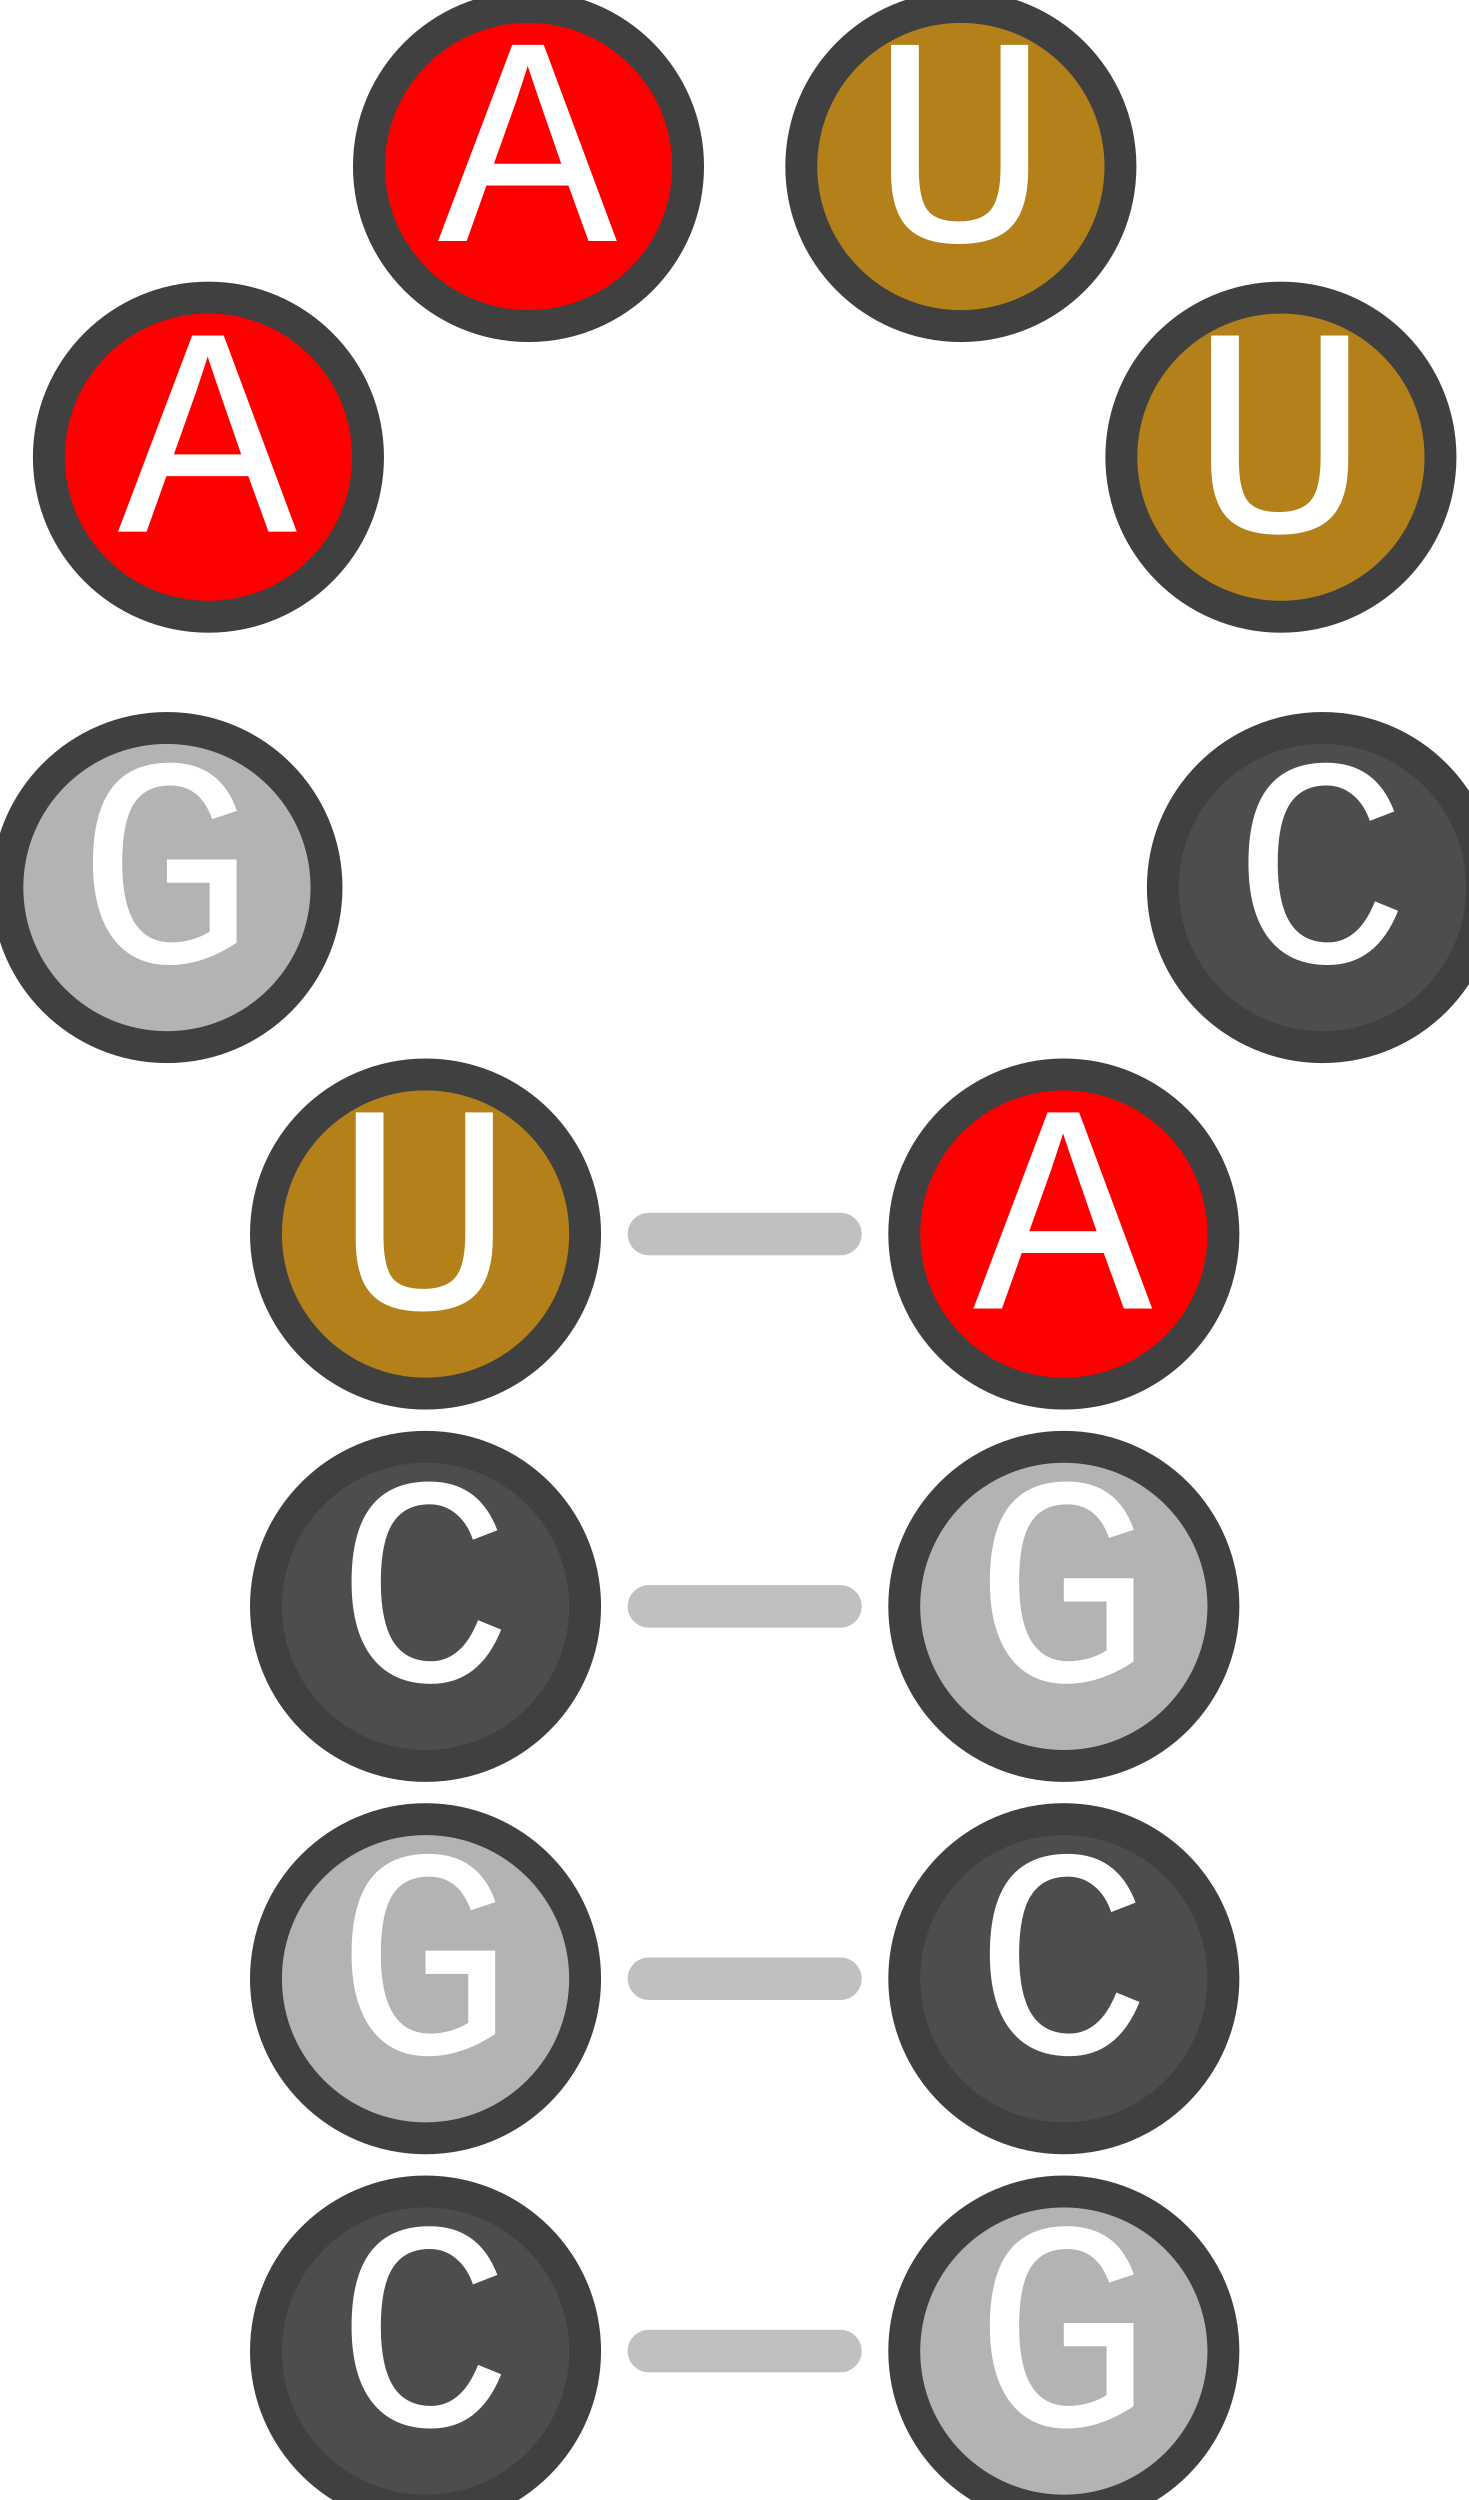
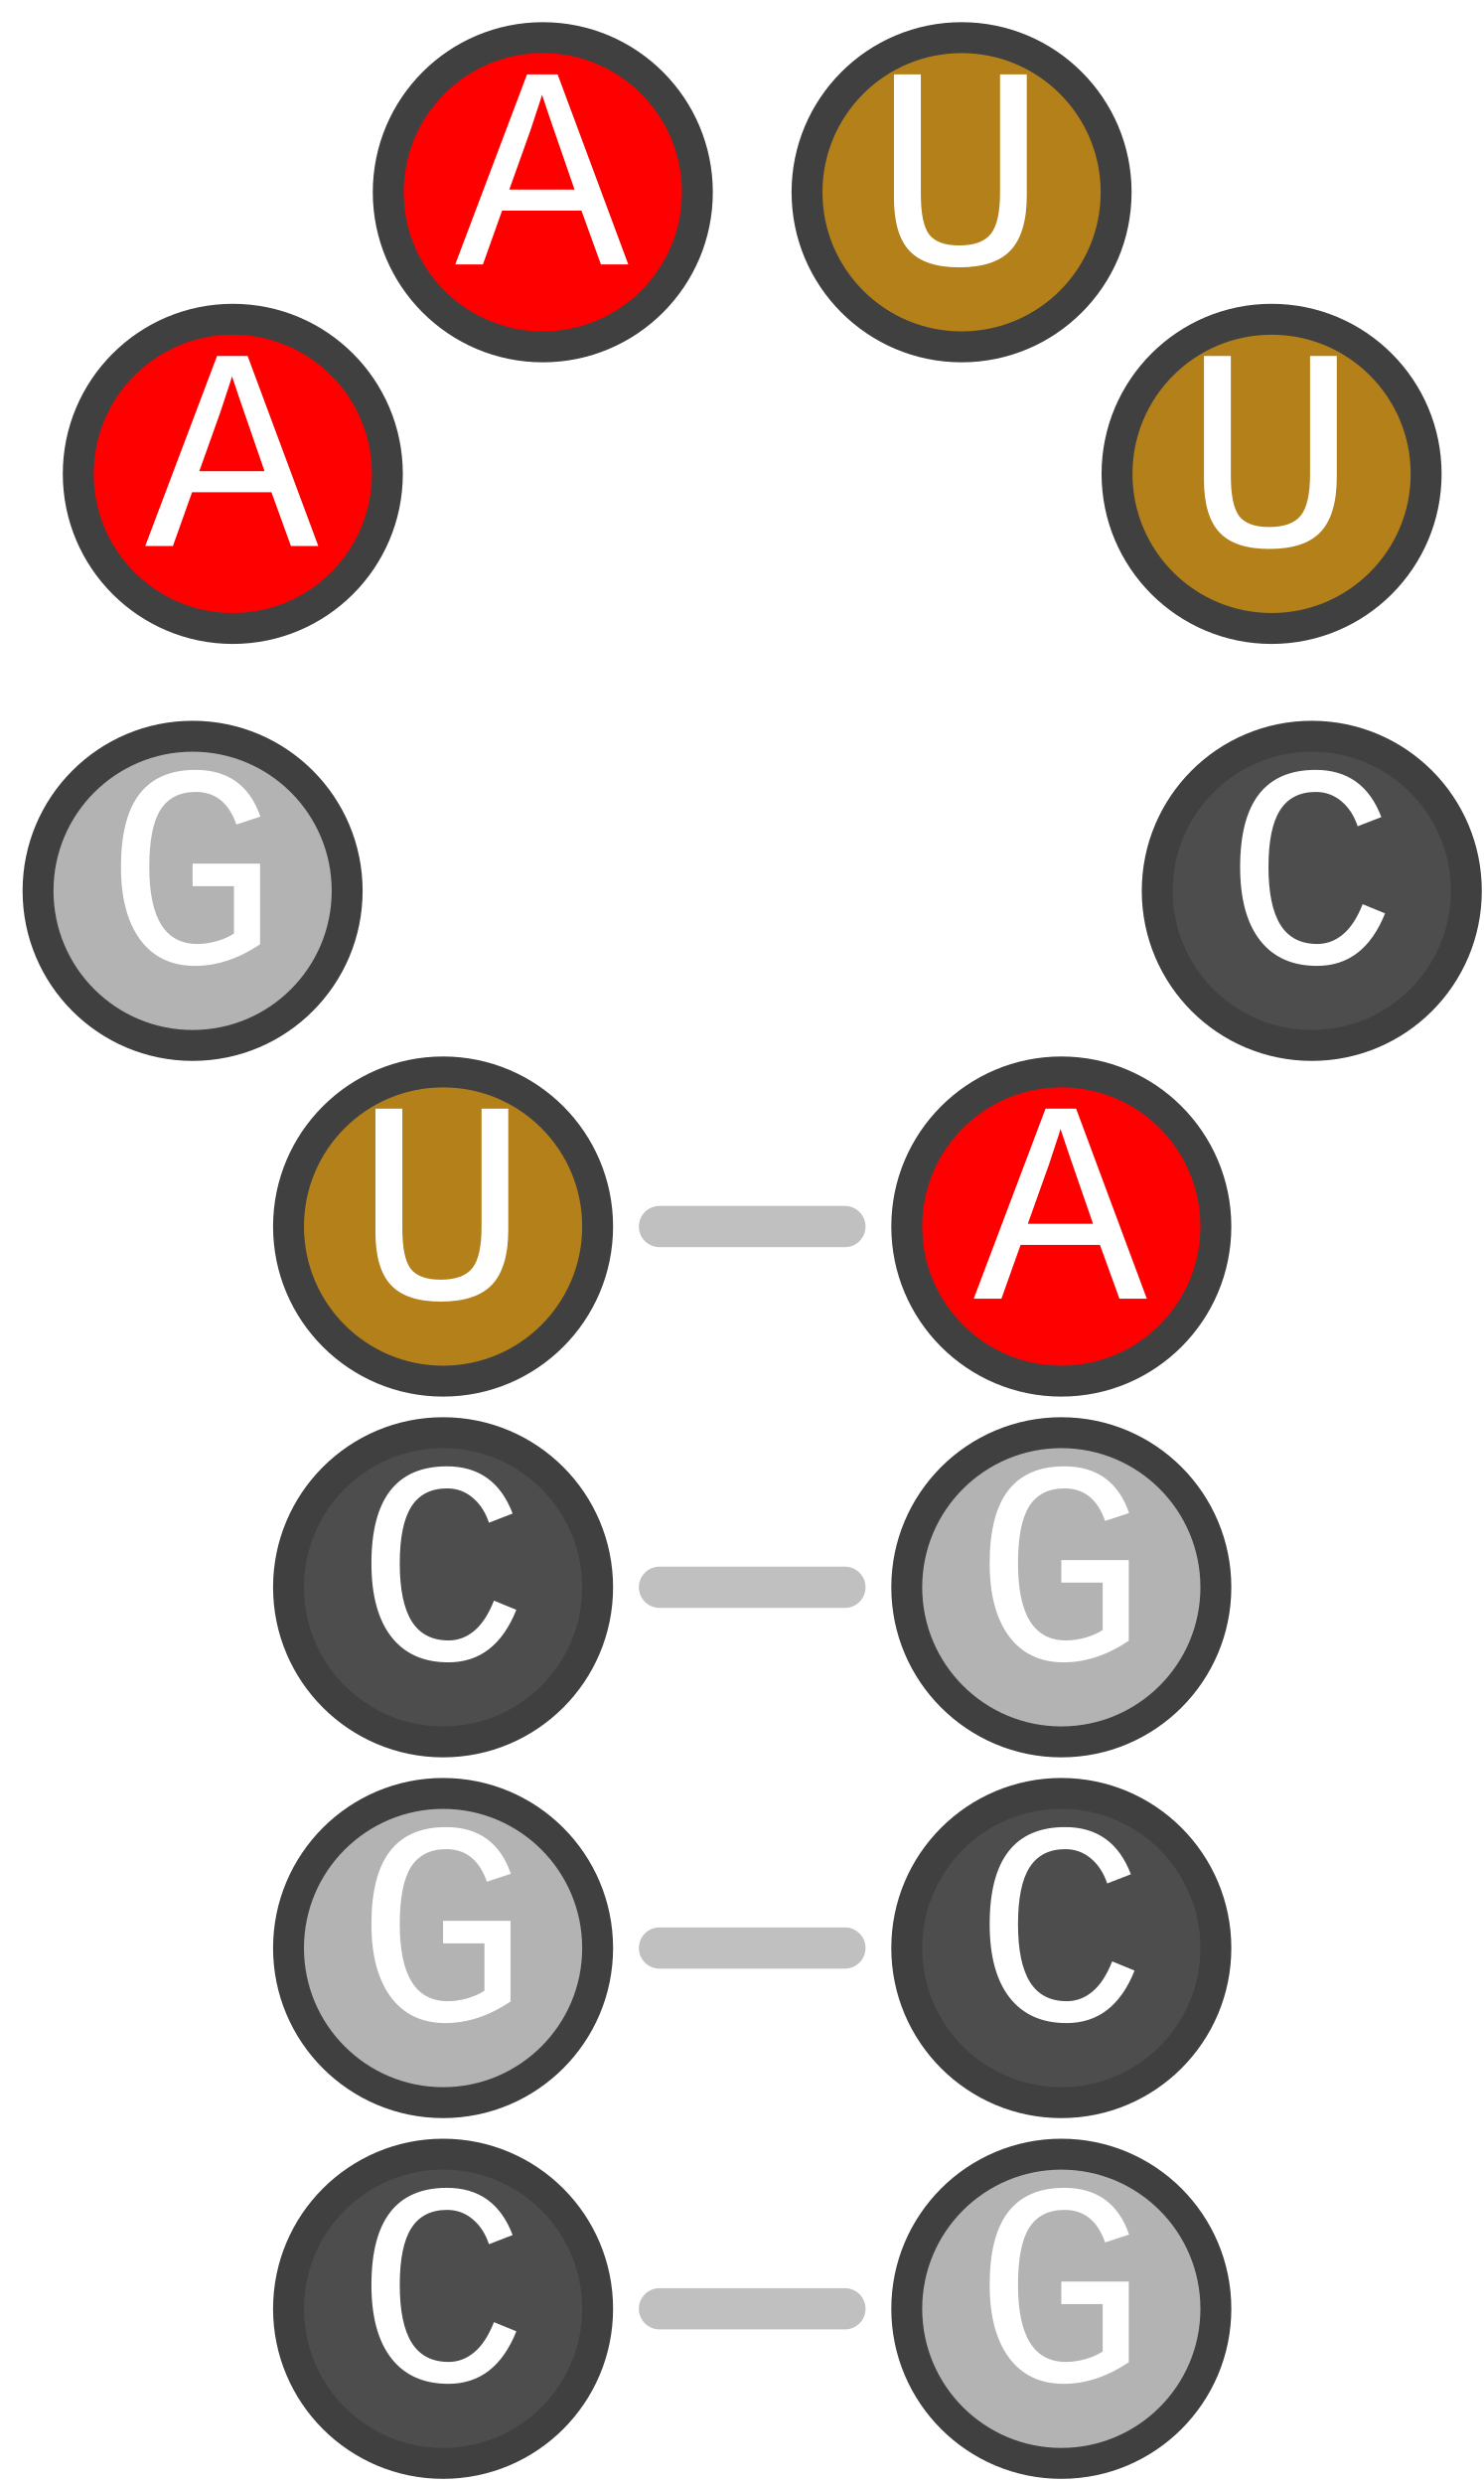
- <svg xmlns="http://www.w3.org/2000/svg" viewBox="0 0 138 235">
-   <circle cx="40.0" cy="221.0" r="15.0" stroke="rgb(64, 64, 64)" stroke-width="3" fill="rgb(77, 77, 77)" />
-   <text x="31.5" y="228.0" style="fill:rgb(255, 255, 255);font-family:Courier New;font-size:28;">C</text>
-   <circle cx="40.0" cy="186.0" r="15.0" stroke="rgb(64, 64, 64)" stroke-width="3" fill="rgb(179, 179, 179)" />
-   <text x="31.5" y="193.0" style="fill:rgb(255, 255, 255);font-family:Courier New;font-size:28;">G</text>
-   <circle cx="40.0" cy="151.0" r="15.0" stroke="rgb(64, 64, 64)" stroke-width="3" fill="rgb(77, 77, 77)" />
-   <text x="31.5" y="158.0" style="fill:rgb(255, 255, 255);font-family:Courier New;font-size:28;">C</text>
-   <circle cx="40.0" cy="116.0" r="15.0" stroke="rgb(64, 64, 64)" stroke-width="3" fill="rgb(179, 128, 26)" />
-   <text x="31.5" y="123.0" style="fill:rgb(255, 255, 255);font-family:Courier New;font-size:28;">U</text>
-   <circle cx="15.692" cy="83.43" r="15.0" stroke="rgb(64, 64, 64)" stroke-width="3" fill="rgb(179, 179, 179)" />
-   <text x="7.192" y="90.43" style="fill:rgb(255, 255, 255);font-family:Courier New;font-size:28;">G</text>
-   <circle cx="19.594" cy="42.976" r="15.0" stroke="rgb(64, 64, 64)" stroke-width="3" fill="rgb(255, 0, 0)" />
-   <text x="11.094" y="49.976" style="fill:rgb(255, 255, 255);font-family:Courier New;font-size:28;">A</text>
-   <circle cx="49.679" cy="15.653" r="15.0" stroke="rgb(64, 64, 64)" stroke-width="3" fill="rgb(255, 0, 0)" />
-   <text x="41.179" y="22.653" style="fill:rgb(255, 255, 255);font-family:Courier New;font-size:28;">A</text>
-   <circle cx="90.321" cy="15.653" r="15.0" stroke="rgb(64, 64, 64)" stroke-width="3" fill="rgb(179, 128, 26)" />
-   <text x="81.821" y="22.653" style="fill:rgb(255, 255, 255);font-family:Courier New;font-size:28;">U</text>
-   <circle cx="120.406" cy="42.976" r="15.0" stroke="rgb(64, 64, 64)" stroke-width="3" fill="rgb(179, 128, 26)" />
-   <text x="111.906" y="49.976" style="fill:rgb(255, 255, 255);font-family:Courier New;font-size:28;">U</text>
-   <circle cx="124.308" cy="83.43" r="15.0" stroke="rgb(64, 64, 64)" stroke-width="3" fill="rgb(77, 77, 77)" />
-   <text x="115.808" y="90.43" style="fill:rgb(255, 255, 255);font-family:Courier New;font-size:28;">C</text>
-   <circle cx="100.0" cy="116.0" r="15.0" stroke="rgb(64, 64, 64)" stroke-width="3" fill="rgb(255, 0, 0)" />
-   <text x="91.5" y="123.0" style="fill:rgb(255, 255, 255);font-family:Courier New;font-size:28;">A</text>
-   <circle cx="100.0" cy="151.0" r="15.0" stroke="rgb(64, 64, 64)" stroke-width="3" fill="rgb(179, 179, 179)" />
-   <text x="91.5" y="158.0" style="fill:rgb(255, 255, 255);font-family:Courier New;font-size:28;">G</text>
-   <circle cx="100.0" cy="186.0" r="15.0" stroke="rgb(64, 64, 64)" stroke-width="3" fill="rgb(77, 77, 77)" />
-   <text x="91.5" y="193.0" style="fill:rgb(255, 255, 255);font-family:Courier New;font-size:28;">C</text>
-   <circle cx="100.0" cy="221.0" r="15.0" stroke="rgb(64, 64, 64)" stroke-width="3" fill="rgb(179, 179, 179)" />
-   <text x="91.5" y="228.0" style="fill:rgb(255, 255, 255);font-family:Courier New;font-size:28;">G</text>
-   <path d="M61.0,186.0l18.0,0.0" style="fill:none;stroke:rgb(192, 192, 192);stroke-width:4;stroke-linecap:round;" />
-   <path d="M61.0,151.0l18.0,0.0" style="fill:none;stroke:rgb(192, 192, 192);stroke-width:4;stroke-linecap:round;" />
-   <path d="M61.0,221.0l18.0,0.0" style="fill:none;stroke:rgb(192, 192, 192);stroke-width:4;stroke-linecap:round;" />
-   <path d="M61.0,116.0l18.0,0.0" style="fill:none;stroke:rgb(192, 192, 192);stroke-width:4;stroke-linecap:round;" />
+ <svg xmlns="http://www.w3.org/2000/svg" viewBox="0 0 144 241">
+   <circle cx="43.0" cy="224.0" r="15.0" stroke="rgb(64, 64, 64)" stroke-width="3" fill="rgb(77, 77, 77)" />
+   <text x="34.5" y="231.0" style="fill:rgb(255, 255, 255);font-family:Courier New;font-size:28;">C</text>
+   <circle cx="43.0" cy="189.0" r="15.0" stroke="rgb(64, 64, 64)" stroke-width="3" fill="rgb(179, 179, 179)" />
+   <text x="34.5" y="196.0" style="fill:rgb(255, 255, 255);font-family:Courier New;font-size:28;">G</text>
+   <circle cx="43.0" cy="154.0" r="15.0" stroke="rgb(64, 64, 64)" stroke-width="3" fill="rgb(77, 77, 77)" />
+   <text x="34.5" y="161.0" style="fill:rgb(255, 255, 255);font-family:Courier New;font-size:28;">C</text>
+   <circle cx="43.0" cy="119.0" r="15.0" stroke="rgb(64, 64, 64)" stroke-width="3" fill="rgb(179, 128, 26)" />
+   <text x="34.5" y="126.0" style="fill:rgb(255, 255, 255);font-family:Courier New;font-size:28;">U</text>
+   <circle cx="18.692" cy="86.43" r="15.0" stroke="rgb(64, 64, 64)" stroke-width="3" fill="rgb(179, 179, 179)" />
+   <text x="10.192" y="93.43" style="fill:rgb(255, 255, 255);font-family:Courier New;font-size:28;">G</text>
+   <circle cx="22.594" cy="45.976" r="15.0" stroke="rgb(64, 64, 64)" stroke-width="3" fill="rgb(255, 0, 0)" />
+   <text x="14.094" y="52.976" style="fill:rgb(255, 255, 255);font-family:Courier New;font-size:28;">A</text>
+   <circle cx="52.679" cy="18.653" r="15.0" stroke="rgb(64, 64, 64)" stroke-width="3" fill="rgb(255, 0, 0)" />
+   <text x="44.179" y="25.653" style="fill:rgb(255, 255, 255);font-family:Courier New;font-size:28;">A</text>
+   <circle cx="93.321" cy="18.653" r="15.0" stroke="rgb(64, 64, 64)" stroke-width="3" fill="rgb(179, 128, 26)" />
+   <text x="84.821" y="25.653" style="fill:rgb(255, 255, 255);font-family:Courier New;font-size:28;">U</text>
+   <circle cx="123.406" cy="45.976" r="15.0" stroke="rgb(64, 64, 64)" stroke-width="3" fill="rgb(179, 128, 26)" />
+   <text x="114.906" y="52.976" style="fill:rgb(255, 255, 255);font-family:Courier New;font-size:28;">U</text>
+   <circle cx="127.308" cy="86.43" r="15.0" stroke="rgb(64, 64, 64)" stroke-width="3" fill="rgb(77, 77, 77)" />
+   <text x="118.808" y="93.43" style="fill:rgb(255, 255, 255);font-family:Courier New;font-size:28;">C</text>
+   <circle cx="103.0" cy="119.0" r="15.0" stroke="rgb(64, 64, 64)" stroke-width="3" fill="rgb(255, 0, 0)" />
+   <text x="94.5" y="126.0" style="fill:rgb(255, 255, 255);font-family:Courier New;font-size:28;">A</text>
+   <circle cx="103.0" cy="154.0" r="15.0" stroke="rgb(64, 64, 64)" stroke-width="3" fill="rgb(179, 179, 179)" />
+   <text x="94.5" y="161.0" style="fill:rgb(255, 255, 255);font-family:Courier New;font-size:28;">G</text>
+   <circle cx="103.0" cy="189.0" r="15.0" stroke="rgb(64, 64, 64)" stroke-width="3" fill="rgb(77, 77, 77)" />
+   <text x="94.5" y="196.0" style="fill:rgb(255, 255, 255);font-family:Courier New;font-size:28;">C</text>
+   <circle cx="103.0" cy="224.0" r="15.0" stroke="rgb(64, 64, 64)" stroke-width="3" fill="rgb(179, 179, 179)" />
+   <text x="94.5" y="231.0" style="fill:rgb(255, 255, 255);font-family:Courier New;font-size:28;">G</text>
+   <path d="M64.0,189.0l18.0,0.0" style="fill:none;stroke:rgb(192, 192, 192);stroke-width:4;stroke-linecap:round;" />
+   <path d="M64.0,154.0l18.0,0.0" style="fill:none;stroke:rgb(192, 192, 192);stroke-width:4;stroke-linecap:round;" />
+   <path d="M64.0,224.0l18.0,0.0" style="fill:none;stroke:rgb(192, 192, 192);stroke-width:4;stroke-linecap:round;" />
+   <path d="M64.0,119.0l18.0,0.0" style="fill:none;stroke:rgb(192, 192, 192);stroke-width:4;stroke-linecap:round;" />
</svg>
